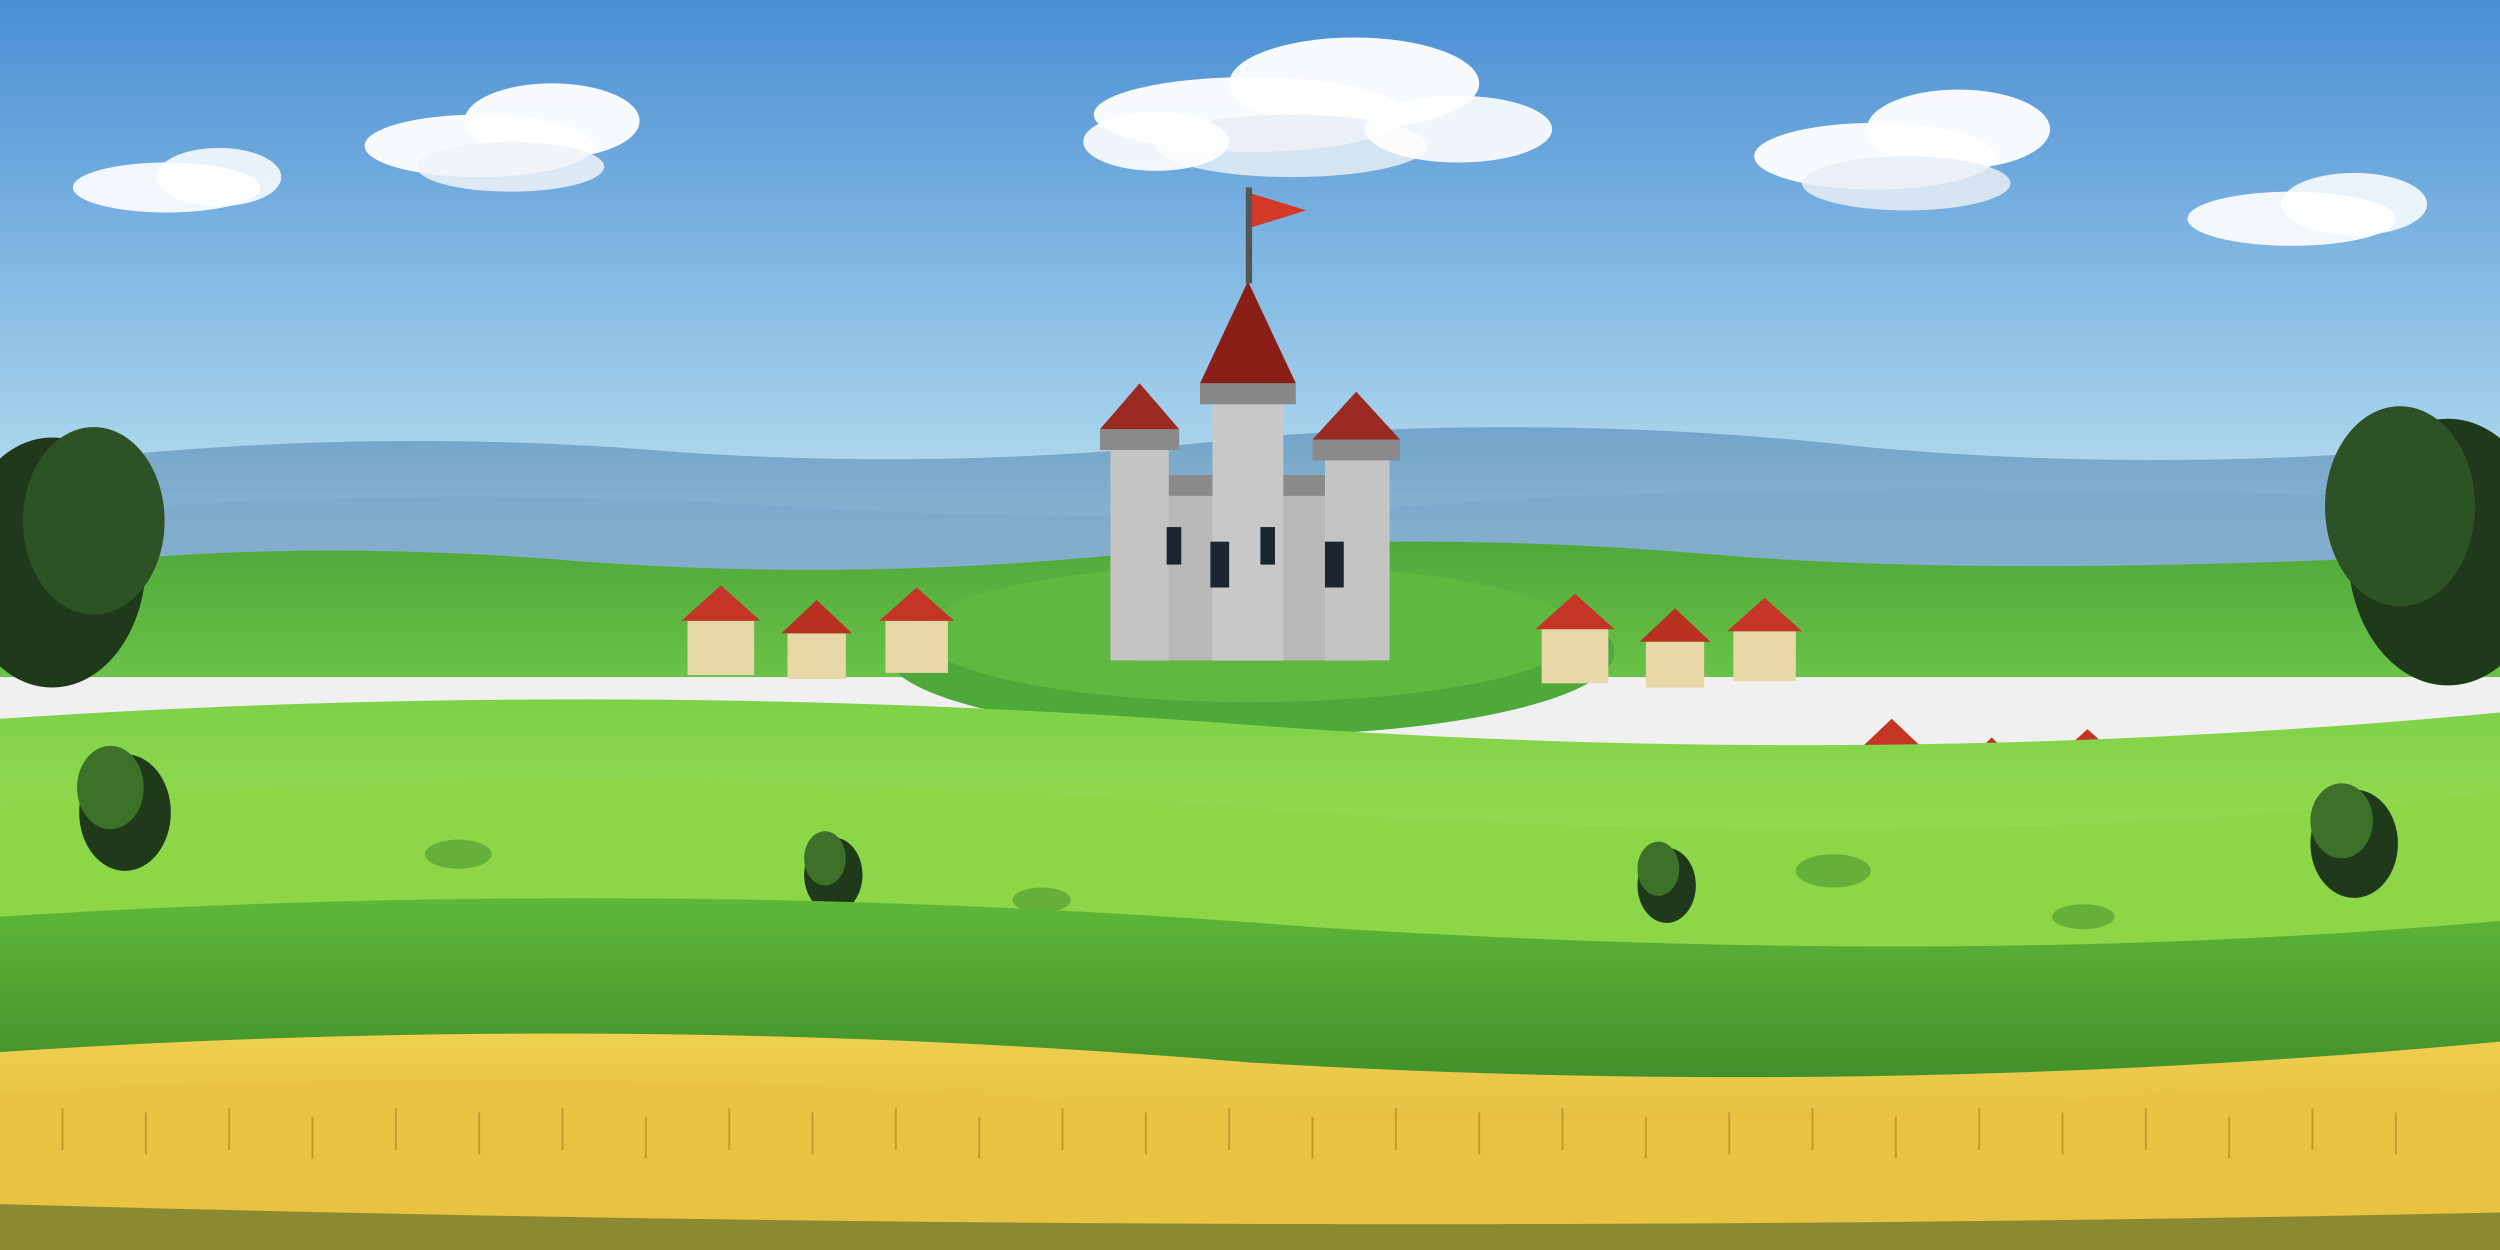
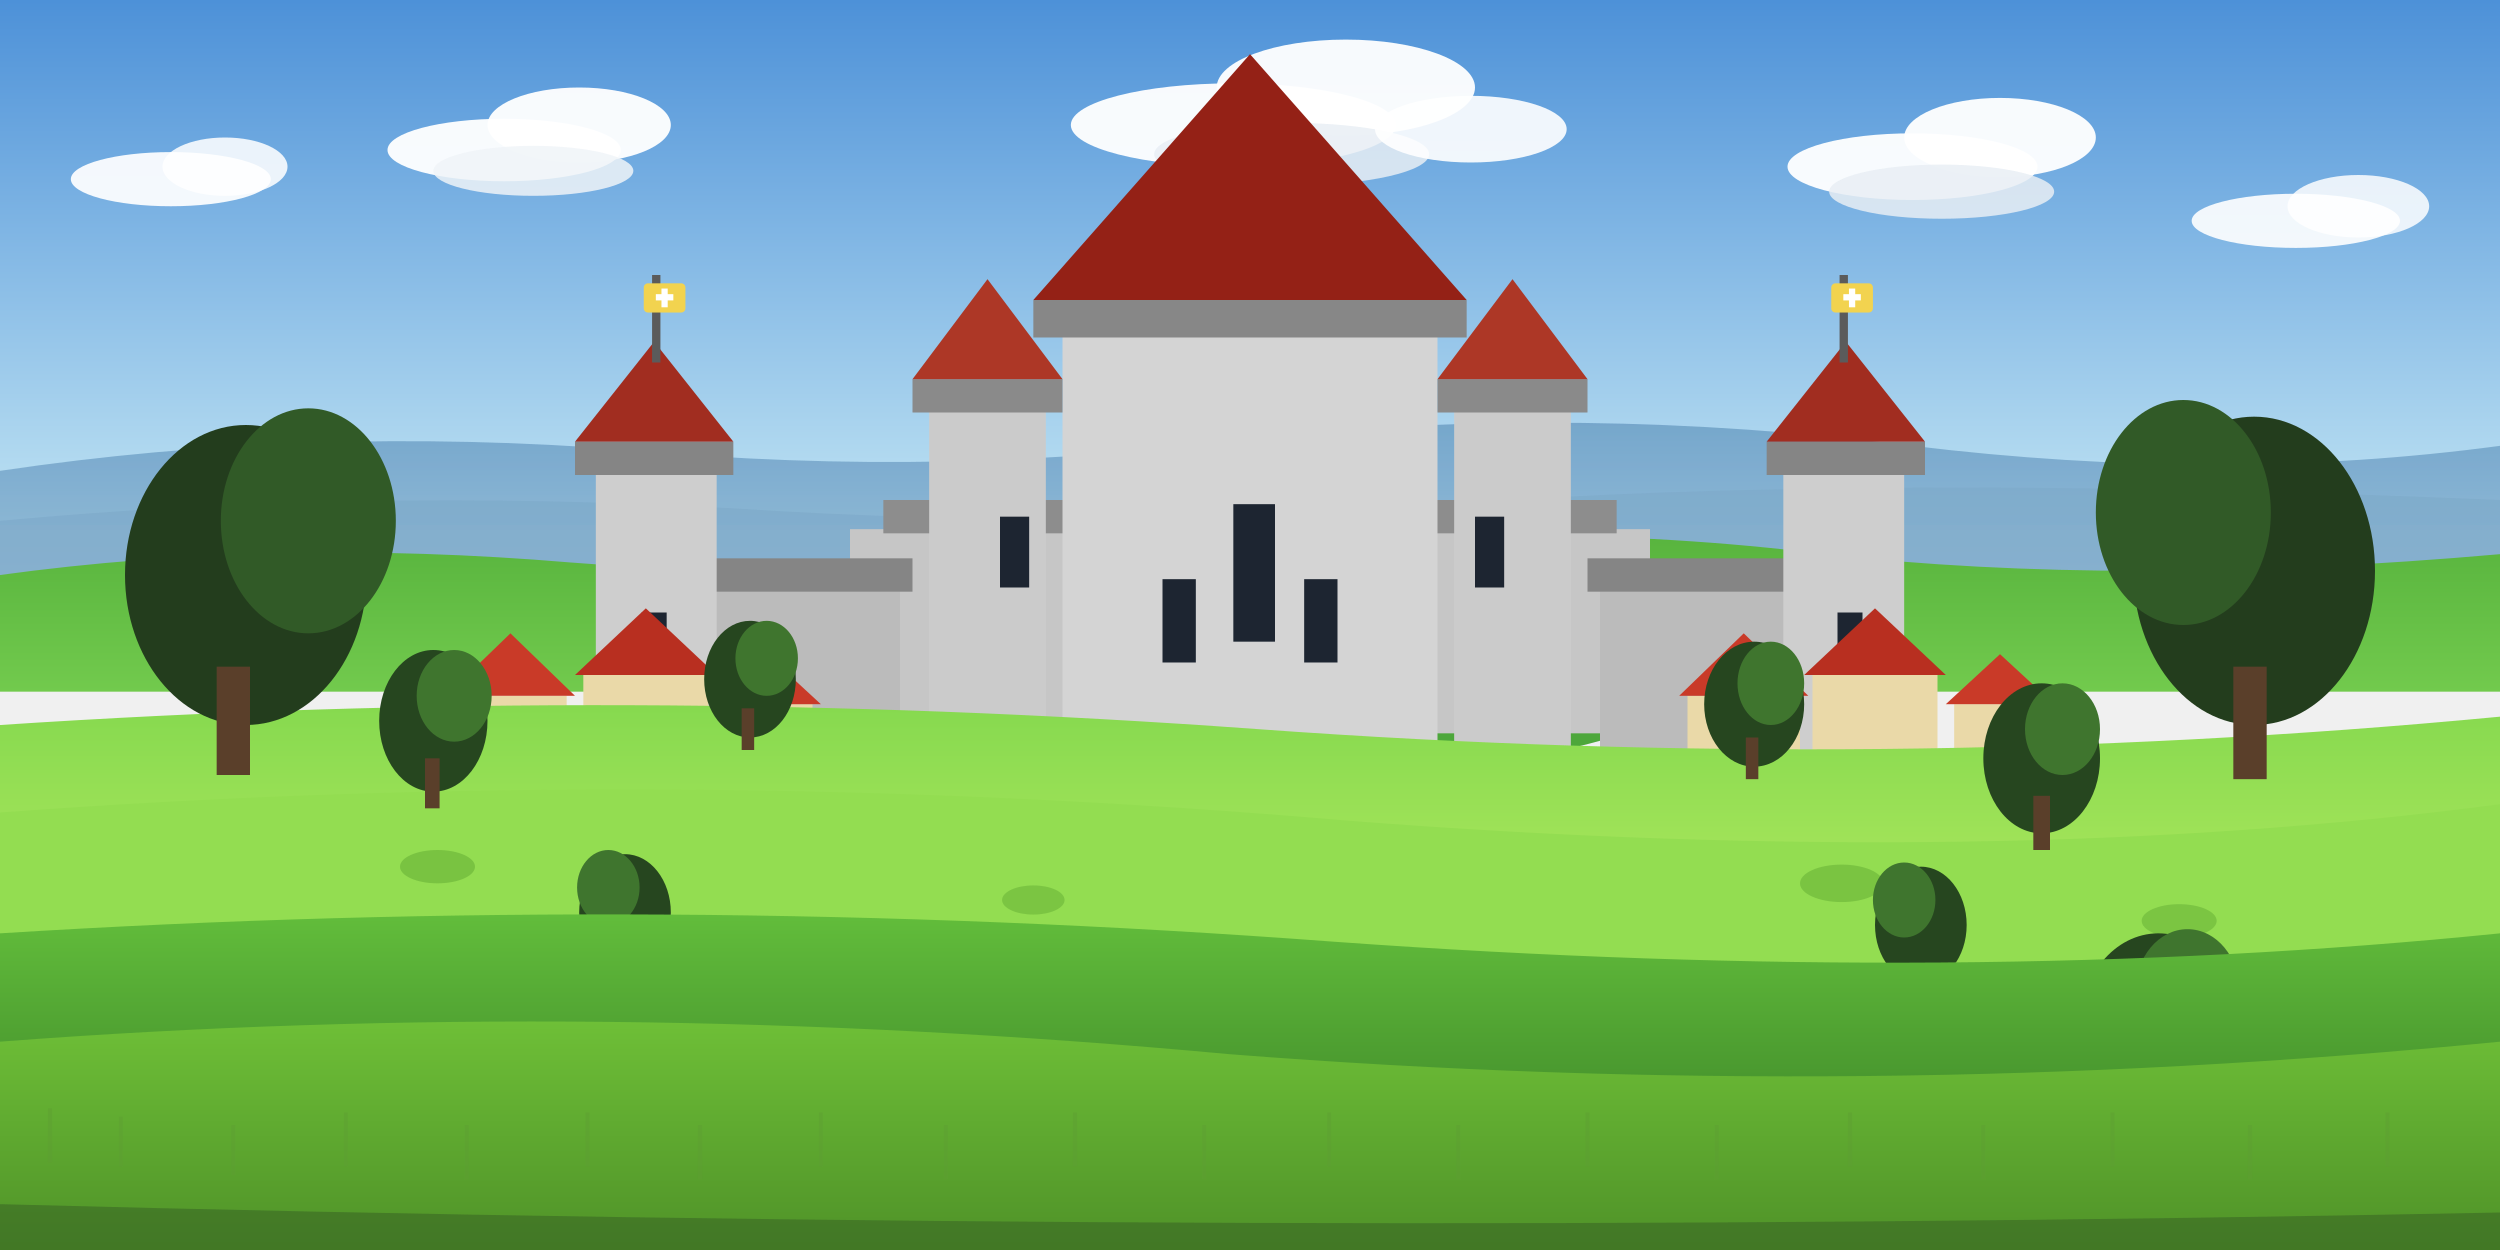
- <svg xmlns="http://www.w3.org/2000/svg" width="100%" viewBox="0 0 1200 600" role="img" aria-label="Bright fantasy castle valley scene">
+ <svg xmlns="http://www.w3.org/2000/svg" width="100%" viewBox="0 0 1200 600" role="img" aria-label="Medieval fantasy castle valley scene">
  <defs>
    <linearGradient id="sky" x1="0" y1="0" x2="0" y2="1">
-       <stop offset="0%" stop-color="#4a8fd4" />
-       <stop offset="100%" stop-color="#b8dff0" />
+       <stop offset="0%" stop-color="#4d91d8" />
+       <stop offset="100%" stop-color="#bfe3f3" />
    </linearGradient>
    <linearGradient id="farHills" x1="0" y1="0" x2="0" y2="1">
-       <stop offset="0%" stop-color="#6b9dc4" />
-       <stop offset="100%" stop-color="#8ab5d0" />
+       <stop offset="0%" stop-color="#6d9fc6" />
+       <stop offset="100%" stop-color="#8fb8d4" />
    </linearGradient>
    <linearGradient id="midGreen" x1="0" y1="0" x2="0" y2="1">
-       <stop offset="0%" stop-color="#4fa83a" />
-       <stop offset="100%" stop-color="#6bc248" />
+       <stop offset="0%" stop-color="#58b43e" />
+       <stop offset="100%" stop-color="#72ca4d" />
    </linearGradient>
    <linearGradient id="brightGreen" x1="0" y1="0" x2="0" y2="1">
-       <stop offset="0%" stop-color="#7dd148" />
-       <stop offset="100%" stop-color="#a4e055" />
+       <stop offset="0%" stop-color="#86d94f" />
+       <stop offset="100%" stop-color="#aee85d" />
    </linearGradient>
    <linearGradient id="foreGreen" x1="0" y1="0" x2="0" y2="1">
-       <stop offset="0%" stop-color="#5fb838" />
-       <stop offset="100%" stop-color="#3d8a28" />
-     </linearGradient>
-     <linearGradient id="wheat" x1="0" y1="0" x2="0" y2="1">
-       <stop offset="0%" stop-color="#f0d050" />
-       <stop offset="100%" stop-color="#d4a830" />
+       <stop offset="0%" stop-color="#62bd3b" />
+       <stop offset="100%" stop-color="#428d2b" />
+     </linearGradient>
+     <linearGradient id="lowerGreen" x1="0" y1="0" x2="0" y2="1">
+       <stop offset="0%" stop-color="#6ebf37" />
+       <stop offset="100%" stop-color="#4f9228" />
    </linearGradient>
  </defs>
-   <rect x="0" y="0" width="1200" height="250" fill="url(#sky)" />
-   <ellipse cx="80" cy="90" rx="45" ry="12" fill="#ffffff" opacity="0.9" />
-   <ellipse cx="105" cy="85" rx="30" ry="14" fill="#ffffff" opacity="0.85" />
-   <ellipse cx="230" cy="70" rx="55" ry="15" fill="#ffffff" opacity="0.95" />
-   <ellipse cx="265" cy="58" rx="42" ry="18" fill="#ffffff" opacity="0.95" />
-   <ellipse cx="245" cy="80" rx="45" ry="12" fill="#f0f4f8" opacity="0.85" />
-   <ellipse cx="600" cy="55" rx="75" ry="18" fill="#ffffff" opacity="0.95" />
-   <ellipse cx="650" cy="40" rx="60" ry="22" fill="#ffffff" opacity="0.95" />
-   <ellipse cx="620" cy="70" rx="65" ry="15" fill="#e8eef4" opacity="0.85" />
-   <ellipse cx="700" cy="62" rx="45" ry="16" fill="#ffffff" opacity="0.9" />
-   <ellipse cx="555" cy="68" rx="35" ry="14" fill="#ffffff" opacity="0.9" />
-   <ellipse cx="900" cy="75" rx="58" ry="16" fill="#ffffff" opacity="0.95" />
-   <ellipse cx="940" cy="62" rx="44" ry="19" fill="#ffffff" opacity="0.95" />
-   <ellipse cx="915" cy="88" rx="50" ry="13" fill="#e8eef4" opacity="0.85" />
-   <ellipse cx="1100" cy="105" rx="50" ry="13" fill="#ffffff" opacity="0.9" />
-   <ellipse cx="1130" cy="98" rx="35" ry="15" fill="#ffffff" opacity="0.85" />
-   <path d="M0,225 Q150,205 300,215 Q450,228 600,210 Q750,198 900,215 Q1050,228 1200,212 L1200,285 L0,285 Z" fill="url(#farHills)" opacity="0.85" />
-   <path d="M0,248 Q180,233 360,242 Q540,254 720,240 Q900,230 1200,240 L1200,295 L0,295 Z" fill="#7ca8c9" opacity="0.7" />
-   <path d="M0,275 Q120,258 260,268 Q400,280 540,266 Q680,254 820,266 Q960,278 1200,265 L1200,325 L0,325 Z" fill="url(#midGreen)" />
-   <ellipse cx="600" cy="313" rx="175" ry="40" fill="#4fa83a" />
-   <ellipse cx="600" cy="304" rx="158" ry="33" fill="#5fb840" />
-   <rect x="545" y="235" width="112" height="82" fill="#b8b8b8" />
-   <rect x="549" y="228" width="104" height="10" fill="#8a8a8a" />
-   <rect x="533" y="212" width="28" height="105" fill="#c4c4c4" />
-   <rect x="528" y="206" width="38" height="10" fill="#8a8a8a" />
-   <polygon points="528,206 547,184 566,206" fill="#9a2a22" />
-   <rect x="636" y="217" width="31" height="100" fill="#c4c4c4" />
-   <rect x="630" y="211" width="42" height="10" fill="#8a8a8a" />
-   <polygon points="630,211 651,188 672,211" fill="#9a2a22" />
-   <rect x="582" y="190" width="34" height="127" fill="#c8c8c8" />
-   <rect x="576" y="184" width="46" height="10" fill="#888888" />
-   <polygon points="576,184 599,135 622,184" fill="#8a1f18" />
-   <rect x="598" y="90" width="3" height="46" fill="#555555" />
-   <polygon points="601,93 627,101 601,109" fill="#d43828" />
-   <rect x="560" y="253" width="7" height="18" fill="#1a2530" />
-   <rect x="581" y="260" width="9" height="22" fill="#1a2530" />
-   <rect x="605" y="253" width="7" height="18" fill="#1a2530" />
-   <rect x="636" y="260" width="9" height="22" fill="#1a2530" />
-   <g>
-     <rect x="330" y="298" width="32" height="26" fill="#e8d8a8" />
-     <polygon points="327,298 346,281 365,298" fill="#c43525" />
-   </g>
-   <g>
-     <rect x="378" y="304" width="28" height="22" fill="#e8d8a8" />
-     <polygon points="375,304 392,288 409,304" fill="#b83020" />
-   </g>
-   <g>
-     <rect x="425" y="298" width="30" height="25" fill="#e8d8a8" />
-     <polygon points="422,298 440,282 458,298" fill="#c43525" />
-   </g>
-   <g>
-     <rect x="740" y="302" width="32" height="26" fill="#e8d8a8" />
-     <polygon points="737,302 756,285 775,302" fill="#c43525" />
-   </g>
-   <g>
-     <rect x="790" y="308" width="28" height="22" fill="#e8d8a8" />
-     <polygon points="787,308 804,292 821,308" fill="#b83020" />
-   </g>
-   <g>
-     <rect x="832" y="303" width="30" height="24" fill="#e8d8a8" />
-     <polygon points="829,303 847,287 865,303" fill="#c43525" />
-   </g>
-   <g>
-     <rect x="220" y="360" width="36" height="30" fill="#e8d8a8" />
-     <polygon points="217,360 238,340 259,360" fill="#c43525" />
-   </g>
-   <g>
-     <rect x="270" y="368" width="31" height="26" fill="#e8d8a8" />
-     <polygon points="267,368 286,350 305,368" fill="#b83020" />
-   </g>
-   <g>
-     <rect x="315" y="363" width="33" height="28" fill="#e8d8a8" />
-     <polygon points="312,363 332,344 352,363" fill="#c43525" />
-   </g>
-   <g>
-     <rect x="890" y="365" width="36" height="30" fill="#e8d8a8" />
-     <polygon points="887,365 908,345 929,365" fill="#c43525" />
-   </g>
-   <g>
-     <rect x="940" y="372" width="31" height="26" fill="#e8d8a8" />
-     <polygon points="937,372 956,354 975,372" fill="#b83020" />
-   </g>
-   <g>
-     <rect x="985" y="368" width="33" height="27" fill="#e8d8a8" />
-     <polygon points="982,368 1002,350 1022,368" fill="#c43525" />
-   </g>
-   <g>
-     <rect x="110" y="415" width="42" height="35" fill="#e8d8a8" />
-     <polygon points="106,415 131,392 156,415" fill="#c43525" />
-   </g>
-   <g>
-     <rect x="168" y="425" width="36" height="30" fill="#e8d8a8" />
-     <polygon points="165,425 186,405 207,425" fill="#b83020" />
-   </g>
-   <g>
-     <rect x="1040" y="418" width="42" height="35" fill="#e8d8a8" />
-     <polygon points="1036,418 1061,395 1086,418" fill="#c43525" />
-   </g>
-   <g>
-     <rect x="1095" y="428" width="36" height="30" fill="#e8d8a8" />
-     <polygon points="1092,428 1113,408 1134,428" fill="#b83020" />
-   </g>
-   <path d="M0,345 Q300,325 600,348 Q900,370 1200,342 L1200,440 L0,440 Z" fill="url(#brightGreen)" />
-   <path d="M0,385 Q315,363 630,390 Q945,410 1200,380 L1200,465 L0,465 Z" fill="#8dd648" />
-   <ellipse cx="220" cy="410" rx="16" ry="7" fill="#3d8a28" opacity="0.5" />
-   <ellipse cx="880" cy="418" rx="18" ry="8" fill="#3d8a28" opacity="0.5" />
-   <ellipse cx="500" cy="432" rx="14" ry="6" fill="#3d8a28" opacity="0.5" />
-   <ellipse cx="1000" cy="440" rx="15" ry="6" fill="#3d8a28" opacity="0.5" />
-   <g>
-     <ellipse cx="25" cy="270" rx="45" ry="60" fill="#1f3a1a" />
-     <ellipse cx="45" cy="250" rx="34" ry="45" fill="#2d5225" />
-   </g>
-   <g>
-     <ellipse cx="1175" cy="265" rx="48" ry="64" fill="#1f3a1a" />
-     <ellipse cx="1152" cy="243" rx="36" ry="48" fill="#2d5225" />
-   </g>
-   <g>
-     <ellipse cx="60" cy="390" rx="22" ry="28" fill="#1f3a1a" />
-     <ellipse cx="53" cy="378" rx="16" ry="20" fill="#3d7028" />
-   </g>
-   <g>
-     <ellipse cx="1130" cy="405" rx="21" ry="26" fill="#1f3a1a" />
-     <ellipse cx="1124" cy="394" rx="15" ry="18" fill="#3d7028" />
-   </g>
-   <g>
-     <ellipse cx="400" cy="420" rx="14" ry="18" fill="#1f3a1a" />
-     <ellipse cx="396" cy="412" rx="10" ry="13" fill="#3d7028" />
-   </g>
-   <g>
-     <ellipse cx="800" cy="425" rx="14" ry="18" fill="#1f3a1a" />
-     <ellipse cx="796" cy="417" rx="10" ry="13" fill="#3d7028" />
-   </g>
-   <path d="M0,440 Q315,420 630,445 Q945,465 1200,442 L1200,530 L0,530 Z" fill="url(#foreGreen)" />
-   <path d="M0,505 Q300,485 600,510 Q900,528 1200,500 L1200,600 L0,600 Z" fill="url(#wheat)" />
-   <path d="M0,525 Q250,510 500,528 Q750,545 1000,528 Q1130,518 1200,525 L1200,600 L0,600 Z" fill="#e8c240" />
-   <g stroke="#a88420" stroke-width="1" opacity="0.6">
-     <line x1="30" y1="532" x2="30" y2="552" />
-     <line x1="70" y1="534" x2="70" y2="554" />
-     <line x1="110" y1="532" x2="110" y2="552" />
-     <line x1="150" y1="536" x2="150" y2="556" />
-     <line x1="190" y1="532" x2="190" y2="552" />
-     <line x1="230" y1="534" x2="230" y2="554" />
-     <line x1="270" y1="532" x2="270" y2="552" />
-     <line x1="310" y1="536" x2="310" y2="556" />
-     <line x1="350" y1="532" x2="350" y2="552" />
-     <line x1="390" y1="534" x2="390" y2="554" />
-     <line x1="430" y1="532" x2="430" y2="552" />
-     <line x1="470" y1="536" x2="470" y2="556" />
-     <line x1="510" y1="532" x2="510" y2="552" />
-     <line x1="550" y1="534" x2="550" y2="554" />
-     <line x1="590" y1="532" x2="590" y2="552" />
-     <line x1="630" y1="536" x2="630" y2="556" />
-     <line x1="670" y1="532" x2="670" y2="552" />
-     <line x1="710" y1="534" x2="710" y2="554" />
-     <line x1="750" y1="532" x2="750" y2="552" />
-     <line x1="790" y1="536" x2="790" y2="556" />
-     <line x1="830" y1="534" x2="830" y2="554" />
-     <line x1="870" y1="532" x2="870" y2="552" />
-     <line x1="910" y1="536" x2="910" y2="556" />
-     <line x1="950" y1="532" x2="950" y2="552" />
-     <line x1="990" y1="534" x2="990" y2="554" />
-     <line x1="1030" y1="532" x2="1030" y2="552" />
-     <line x1="1070" y1="536" x2="1070" y2="556" />
-     <line x1="1110" y1="532" x2="1110" y2="552" />
-     <line x1="1150" y1="534" x2="1150" y2="554" />
-   </g>
-   <path d="M0,578 Q600,595 1200,582 L1200,600 L0,600 Z" fill="#2d5225" opacity="0.5" />
+   <rect x="0" y="0" width="1200" height="252" fill="url(#sky)" />
+   <ellipse cx="82" cy="86" rx="48" ry="13" fill="#ffffff" opacity="0.92" />
+   <ellipse cx="108" cy="80" rx="30" ry="14" fill="#ffffff" opacity="0.86" />
+   <ellipse cx="242" cy="72" rx="56" ry="15" fill="#ffffff" opacity="0.95" />
+   <ellipse cx="278" cy="60" rx="44" ry="18" fill="#ffffff" opacity="0.95" />
+   <ellipse cx="256" cy="82" rx="48" ry="12" fill="#f0f4f8" opacity="0.84" />
+   <ellipse cx="592" cy="60" rx="78" ry="20" fill="#ffffff" opacity="0.95" />
+   <ellipse cx="646" cy="42" rx="62" ry="23" fill="#ffffff" opacity="0.95" />
+   <ellipse cx="620" cy="74" rx="66" ry="15" fill="#e8eef4" opacity="0.84" />
+   <ellipse cx="706" cy="62" rx="46" ry="16" fill="#ffffff" opacity="0.9" />
+   <ellipse cx="918" cy="80" rx="60" ry="16" fill="#ffffff" opacity="0.95" />
+   <ellipse cx="960" cy="66" rx="46" ry="19" fill="#ffffff" opacity="0.95" />
+   <ellipse cx="932" cy="92" rx="54" ry="13" fill="#e8eef4" opacity="0.84" />
+   <ellipse cx="1102" cy="106" rx="50" ry="13" fill="#ffffff" opacity="0.9" />
+   <ellipse cx="1132" cy="99" rx="34" ry="15" fill="#ffffff" opacity="0.84" />
+   <path d="M0,226 Q148,204 302,216 Q456,230 602,210 Q760,194 918,214 Q1066,232 1200,214 L1200,286 L0,286 Z" fill="url(#farHills)" opacity="0.85" />
+   <path d="M0,250 Q172,234 352,244 Q534,256 724,240 Q916,228 1200,240 L1200,300 L0,300 Z" fill="#7eaaca" opacity="0.72" />
+   <path d="M0,276 Q132,258 274,270 Q428,282 570,266 Q732,248 876,266 Q1018,282 1200,266 L1200,332 L0,332 Z" fill="url(#midGreen)" />
+   <ellipse cx="600" cy="322" rx="220" ry="52" fill="#4da73b" />
+   <ellipse cx="600" cy="312" rx="194" ry="42" fill="#63be44" />
+   <g>
+     <rect x="408" y="254" width="384" height="98" fill="#c6c6c6" />
+     <rect x="424" y="240" width="352" height="16" fill="#8d8d8d" />
+     <rect x="324" y="282" width="108" height="112" fill="#bbbbbb" />
+     <rect x="768" y="282" width="108" height="112" fill="#bbbbbb" />
+     <rect x="314" y="268" width="124" height="16" fill="#858585" />
+     <rect x="762" y="268" width="124" height="16" fill="#858585" />
+     <rect x="286" y="226" width="58" height="168" fill="#cecece" />
+     <rect x="276" y="212" width="76" height="16" fill="#858585" />
+     <polygon points="276,212 314,164 352,212" fill="#a12d20" />
+     <rect x="856" y="226" width="58" height="168" fill="#cecece" />
+     <rect x="848" y="212" width="76" height="16" fill="#858585" />
+     <polygon points="848,212 886,164 924,212" fill="#a12d20" />
+     <rect x="510" y="160" width="180" height="234" fill="#d4d4d4" />
+     <rect x="496" y="144" width="208" height="18" fill="#878787" />
+     <polygon points="496,144 600,26 704,144" fill="#942116" />
+     <rect x="446" y="196" width="56" height="198" fill="#cbcbcb" />
+     <rect x="438" y="182" width="72" height="16" fill="#8a8a8a" />
+     <polygon points="438,182 474,134 510,182" fill="#ad3726" />
+     <rect x="698" y="196" width="56" height="198" fill="#cbcbcb" />
+     <rect x="690" y="182" width="72" height="16" fill="#8a8a8a" />
+     <polygon points="690,182 726,134 762,182" fill="#ad3726" />
+     <rect x="558" y="278" width="16" height="40" fill="#1d2531" />
+     <rect x="626" y="278" width="16" height="40" fill="#1d2531" />
+     <rect x="592" y="242" width="20" height="66" fill="#1d2531" />
+     <rect x="480" y="248" width="14" height="34" fill="#1d2531" />
+     <rect x="708" y="248" width="14" height="34" fill="#1d2531" />
+     <rect x="308" y="294" width="12" height="40" fill="#1d2531" />
+     <rect x="882" y="294" width="12" height="40" fill="#1d2531" />
+     <rect x="313" y="132" width="4" height="42" fill="#5b5b5b" />
+     <rect x="309" y="136" width="20" height="14" rx="2" fill="#f2d34f" />
+     <rect x="317.5" y="138.5" width="3" height="9" fill="#ffffff" />
+     <rect x="314.8" y="141.2" width="8.4" height="3" fill="#ffffff" />
+     <rect x="883" y="132" width="4" height="42" fill="#5b5b5b" />
+     <rect x="879" y="136" width="20" height="14" rx="2" fill="#f2d34f" />
+     <rect x="887.5" y="138.5" width="3" height="9" fill="#ffffff" />
+     <rect x="884.8" y="141.2" width="8.4" height="3" fill="#ffffff" />
+     <path d="M544,394 Q600,336 656,394 Z" fill="#7d5d45" />
+     <rect x="554" y="394" width="92" height="56" fill="#9a8268" />
+   </g>
+   <g>
+     <g>
+       <rect x="218" y="334" width="54" height="40" fill="#ead9a8" />
+       <polygon points="214,334 245,304 276,334" fill="#c93a28" />
+     </g>
+     <g>
+       <rect x="280" y="324" width="60" height="44" fill="#ead9a8" />
+       <polygon points="276,324 310,292 344,324" fill="#b82f20" />
+     </g>
+     <g>
+       <rect x="346" y="338" width="44" height="32" fill="#ead9a8" />
+       <polygon points="342,338 368,314 394,338" fill="#c93a28" />
+     </g>
+     <g>
+       <rect x="810" y="334" width="54" height="40" fill="#ead9a8" />
+       <polygon points="806,334 837,304 868,334" fill="#c93a28" />
+     </g>
+     <g>
+       <rect x="870" y="324" width="60" height="44" fill="#ead9a8" />
+       <polygon points="866,324 900,292 934,324" fill="#b82f20" />
+     </g>
+     <g>
+       <rect x="938" y="338" width="44" height="32" fill="#ead9a8" />
+       <polygon points="934,338 960,314 986,338" fill="#c93a28" />
+     </g>
+     <g>
+       <rect x="116" y="406" width="62" height="48" fill="#ead9a8" />
+       <polygon points="110,406 147,372 184,406" fill="#c93a28" />
+     </g>
+     <g>
+       <rect x="190" y="422" width="54" height="40" fill="#ead9a8" />
+       <polygon points="186,422 217,392 248,422" fill="#b82f20" />
+     </g>
+     <g>
+       <rect x="258" y="412" width="66" height="46" fill="#ead9a8" />
+       <polygon points="254,412 291,378 328,412" fill="#c93a28" />
+     </g>
+     <g>
+       <rect x="878" y="406" width="62" height="48" fill="#ead9a8" />
+       <polygon points="872,406 909,372 946,406" fill="#c93a28" />
+     </g>
+     <g>
+       <rect x="950" y="422" width="54" height="40" fill="#ead9a8" />
+       <polygon points="946,422 977,392 1008,422" fill="#b82f20" />
+     </g>
+     <g>
+       <rect x="1018" y="412" width="66" height="46" fill="#ead9a8" />
+       <polygon points="1014,412 1051,378 1088,412" fill="#c93a28" />
+     </g>
+   </g>
+   <path d="M0,348 Q302,328 604,350 Q906,372 1200,344 L1200,442 L0,442 Z" fill="url(#brightGreen)" />
+   <path d="M0,390 Q324,366 648,394 Q958,418 1200,386 L1200,476 L0,476 Z" fill="#93dd51" />
+   <ellipse cx="210" cy="416" rx="18" ry="8" fill="#5aa42e" opacity="0.46" />
+   <ellipse cx="496" cy="432" rx="15" ry="7" fill="#5aa42e" opacity="0.42" />
+   <ellipse cx="884" cy="424" rx="20" ry="9" fill="#5aa42e" opacity="0.44" />
+   <ellipse cx="1046" cy="442" rx="18" ry="8" fill="#5aa42e" opacity="0.42" />
+   <g>
+     <ellipse cx="118" cy="276" rx="58" ry="72" fill="#233d1d" />
+     <ellipse cx="148" cy="250" rx="42" ry="54" fill="#315a27" />
+     <rect x="104" y="320" width="16" height="52" fill="#5a3f2a" />
+   </g>
+   <g>
+     <ellipse cx="1082" cy="274" rx="58" ry="74" fill="#233d1d" />
+     <ellipse cx="1048" cy="246" rx="42" ry="54" fill="#315a27" />
+     <rect x="1072" y="320" width="16" height="54" fill="#5a3f2a" />
+   </g>
+   <g>
+     <ellipse cx="300" cy="438" rx="22" ry="28" fill="#26461f" />
+     <ellipse cx="292" cy="426" rx="15" ry="18" fill="#3f752e" />
+   </g>
+   <g>
+     <ellipse cx="922" cy="444" rx="22" ry="28" fill="#26461f" />
+     <ellipse cx="914" cy="432" rx="15" ry="18" fill="#3f752e" />
+   </g>
+   <g>
+     <ellipse cx="208" cy="346" rx="26" ry="34" fill="#26461f" />
+     <ellipse cx="218" cy="334" rx="18" ry="22" fill="#3f752e" />
+     <rect x="204" y="364" width="7" height="24" fill="#5a3f2a" />
+   </g>
+   <g>
+     <ellipse cx="360" cy="326" rx="22" ry="28" fill="#26461f" />
+     <ellipse cx="368" cy="316" rx="15" ry="18" fill="#3f752e" />
+     <rect x="356" y="340" width="6" height="20" fill="#5a3f2a" />
+   </g>
+   <g>
+     <ellipse cx="842" cy="338" rx="24" ry="30" fill="#26461f" />
+     <ellipse cx="850" cy="328" rx="16" ry="20" fill="#3f752e" />
+     <rect x="838" y="354" width="6" height="20" fill="#5a3f2a" />
+   </g>
+   <g>
+     <ellipse cx="980" cy="364" rx="28" ry="36" fill="#26461f" />
+     <ellipse cx="990" cy="350" rx="18" ry="22" fill="#3f752e" />
+     <rect x="976" y="382" width="8" height="26" fill="#5a3f2a" />
+   </g>
+   <g>
+     <ellipse cx="170" cy="486" rx="34" ry="42" fill="#26461f" />
+     <ellipse cx="182" cy="470" rx="23" ry="28" fill="#3f752e" />
+     <rect x="165" y="506" width="9" height="28" fill="#5a3f2a" />
+   </g>
+   <g>
+     <ellipse cx="1036" cy="494" rx="38" ry="46" fill="#26461f" />
+     <ellipse cx="1050" cy="476" rx="25" ry="30" fill="#3f752e" />
+     <rect x="1030" y="516" width="10" height="30" fill="#5a3f2a" />
+   </g>
+   <path d="M0,448 Q320,428 640,452 Q944,474 1200,448 L1200,542 L0,542 Z" fill="url(#foreGreen)" />
+   <path d="M0,500 Q288,478 590,506 Q896,530 1200,500 L1200,600 L0,600 Z" fill="url(#lowerGreen)" />
+   <g stroke="#5d9e32" stroke-width="2" opacity="0.42">
+     <line x1="24" y1="532" x2="24" y2="558" />
+     <line x1="58" y1="536" x2="58" y2="560" />
+     <line x1="112" y1="540" x2="112" y2="564" />
+     <line x1="166" y1="534" x2="166" y2="560" />
+     <line x1="224" y1="540" x2="224" y2="566" />
+     <line x1="282" y1="534" x2="282" y2="560" />
+     <line x1="336" y1="540" x2="336" y2="566" />
+     <line x1="394" y1="534" x2="394" y2="560" />
+     <line x1="454" y1="540" x2="454" y2="566" />
+     <line x1="516" y1="534" x2="516" y2="560" />
+     <line x1="578" y1="540" x2="578" y2="566" />
+     <line x1="638" y1="534" x2="638" y2="560" />
+     <line x1="700" y1="540" x2="700" y2="566" />
+     <line x1="762" y1="534" x2="762" y2="560" />
+     <line x1="824" y1="540" x2="824" y2="566" />
+     <line x1="888" y1="534" x2="888" y2="560" />
+     <line x1="952" y1="540" x2="952" y2="566" />
+     <line x1="1014" y1="534" x2="1014" y2="560" />
+     <line x1="1080" y1="540" x2="1080" y2="566" />
+     <line x1="1146" y1="534" x2="1146" y2="560" />
+   </g>
+   <path d="M0,578 Q602,594 1200,582 L1200,600 L0,600 Z" fill="#355f23" opacity="0.52" />
</svg>
